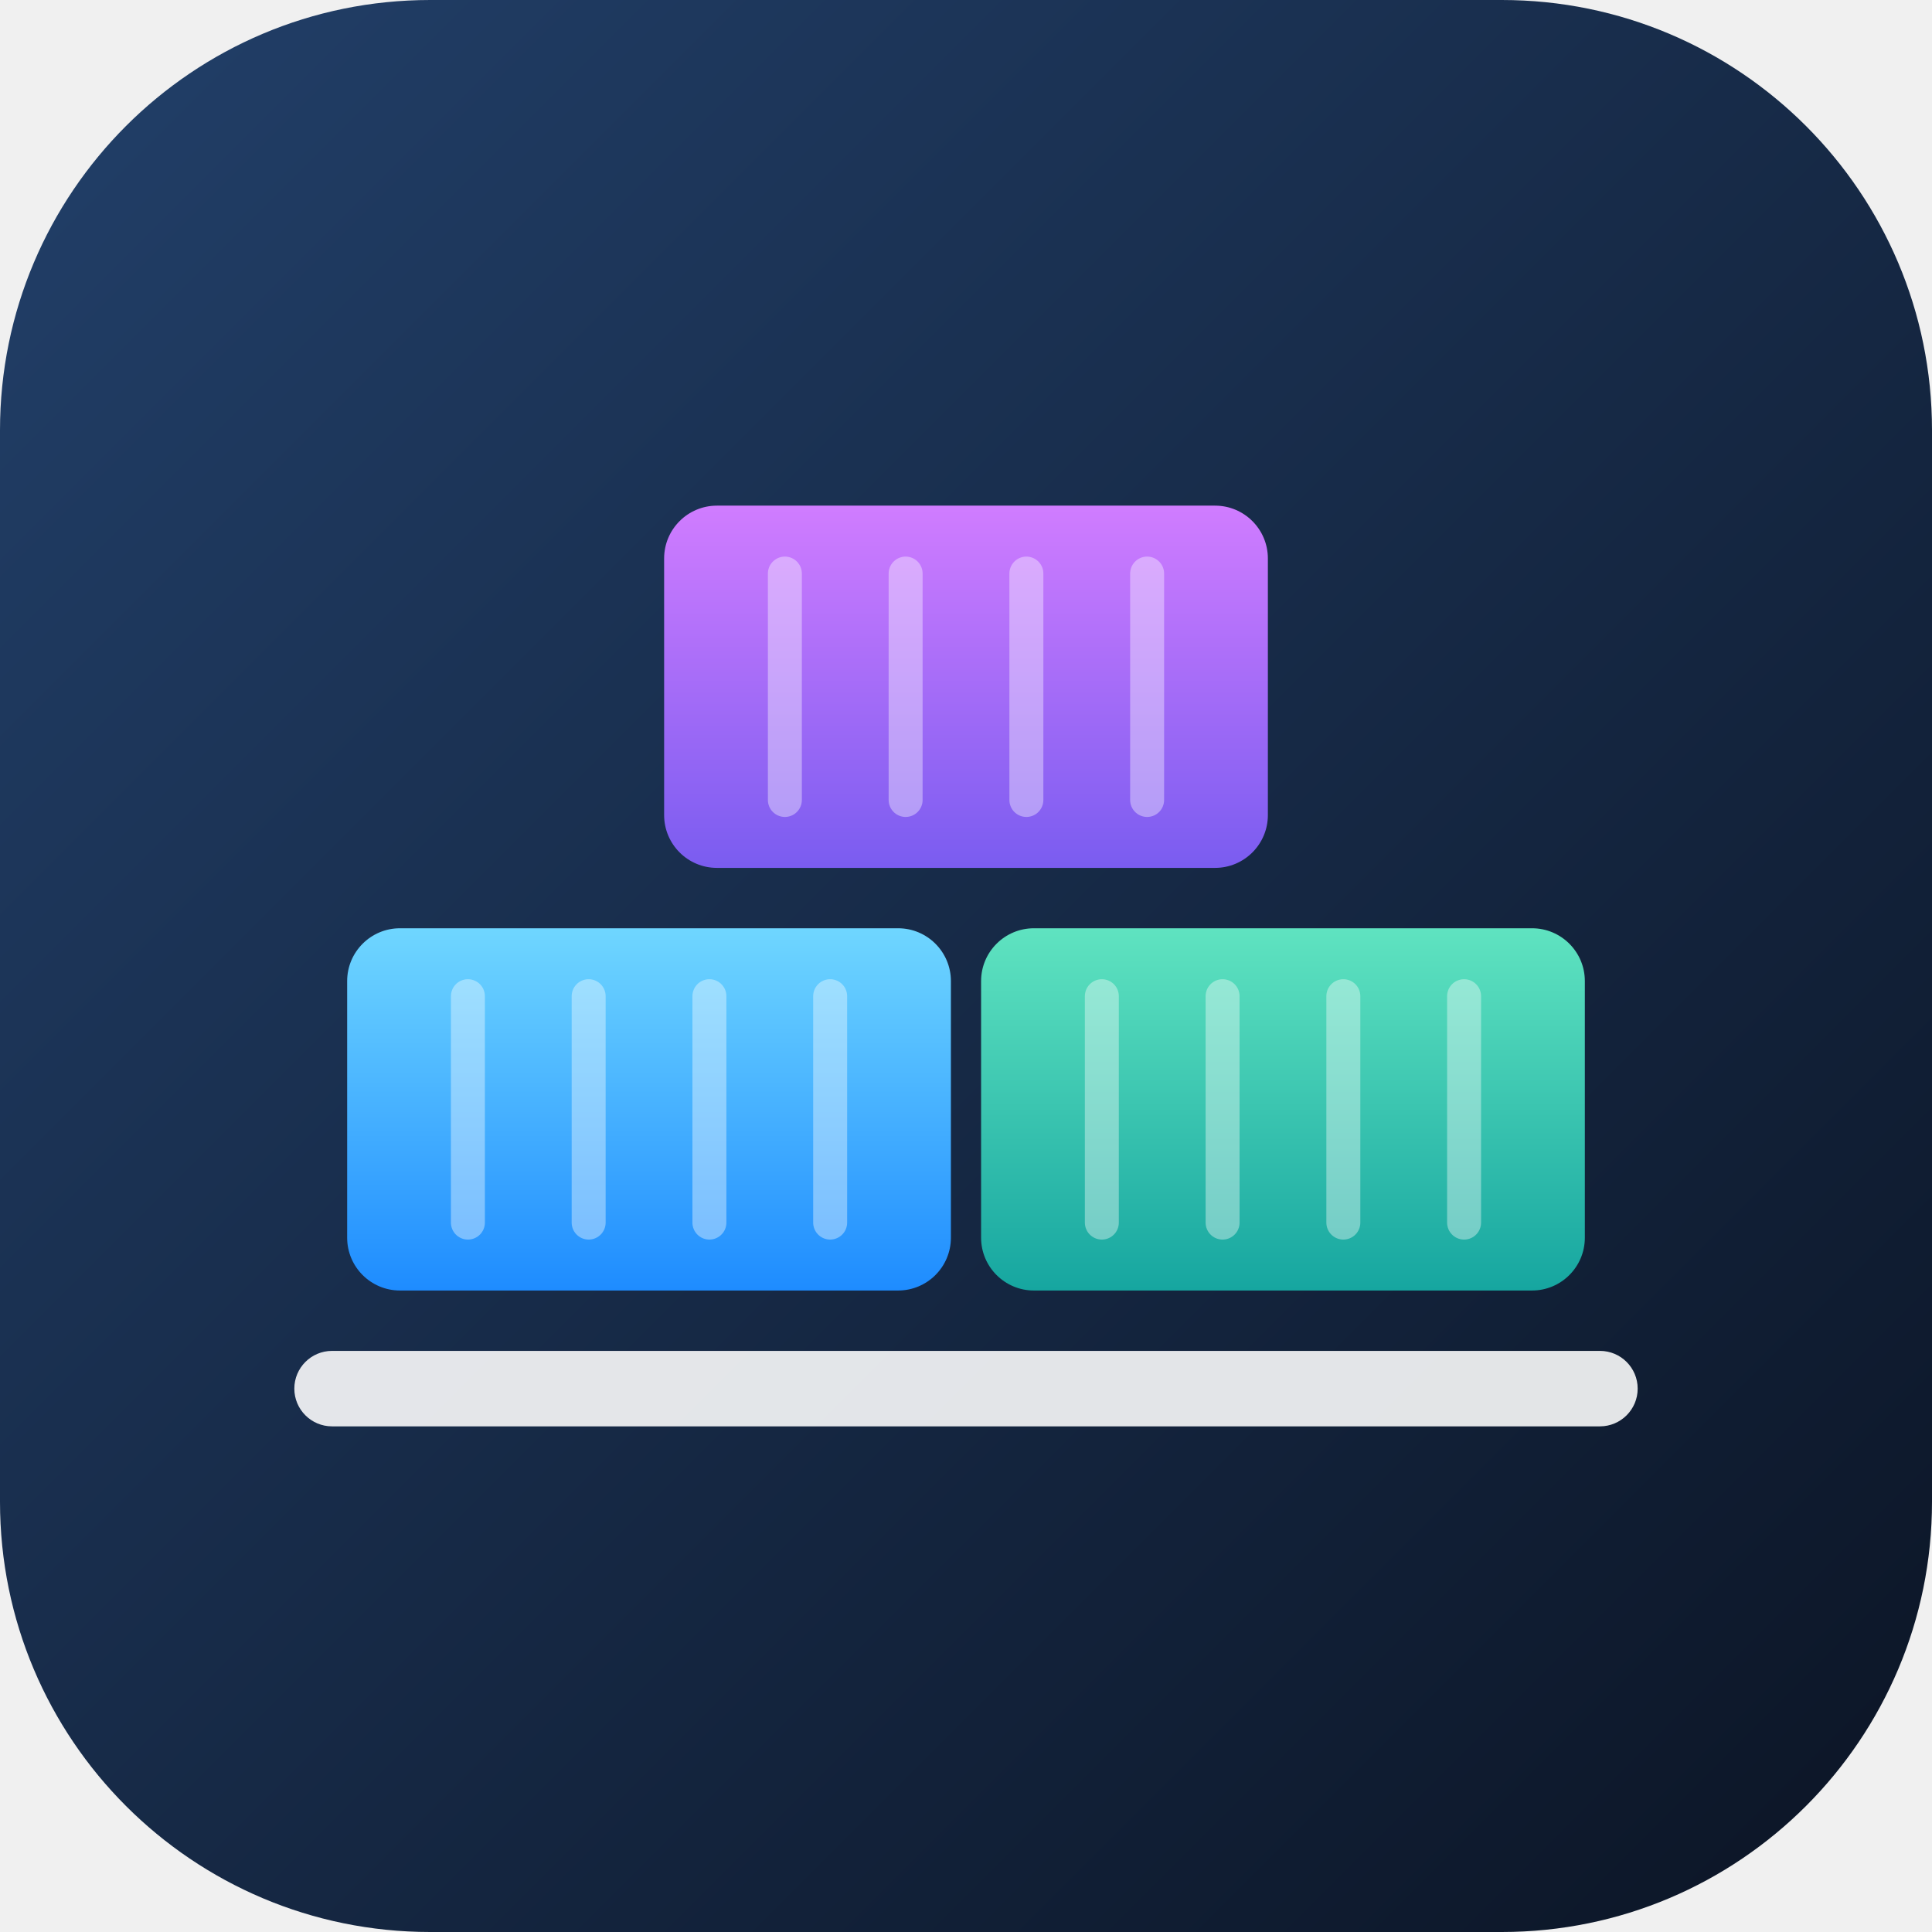
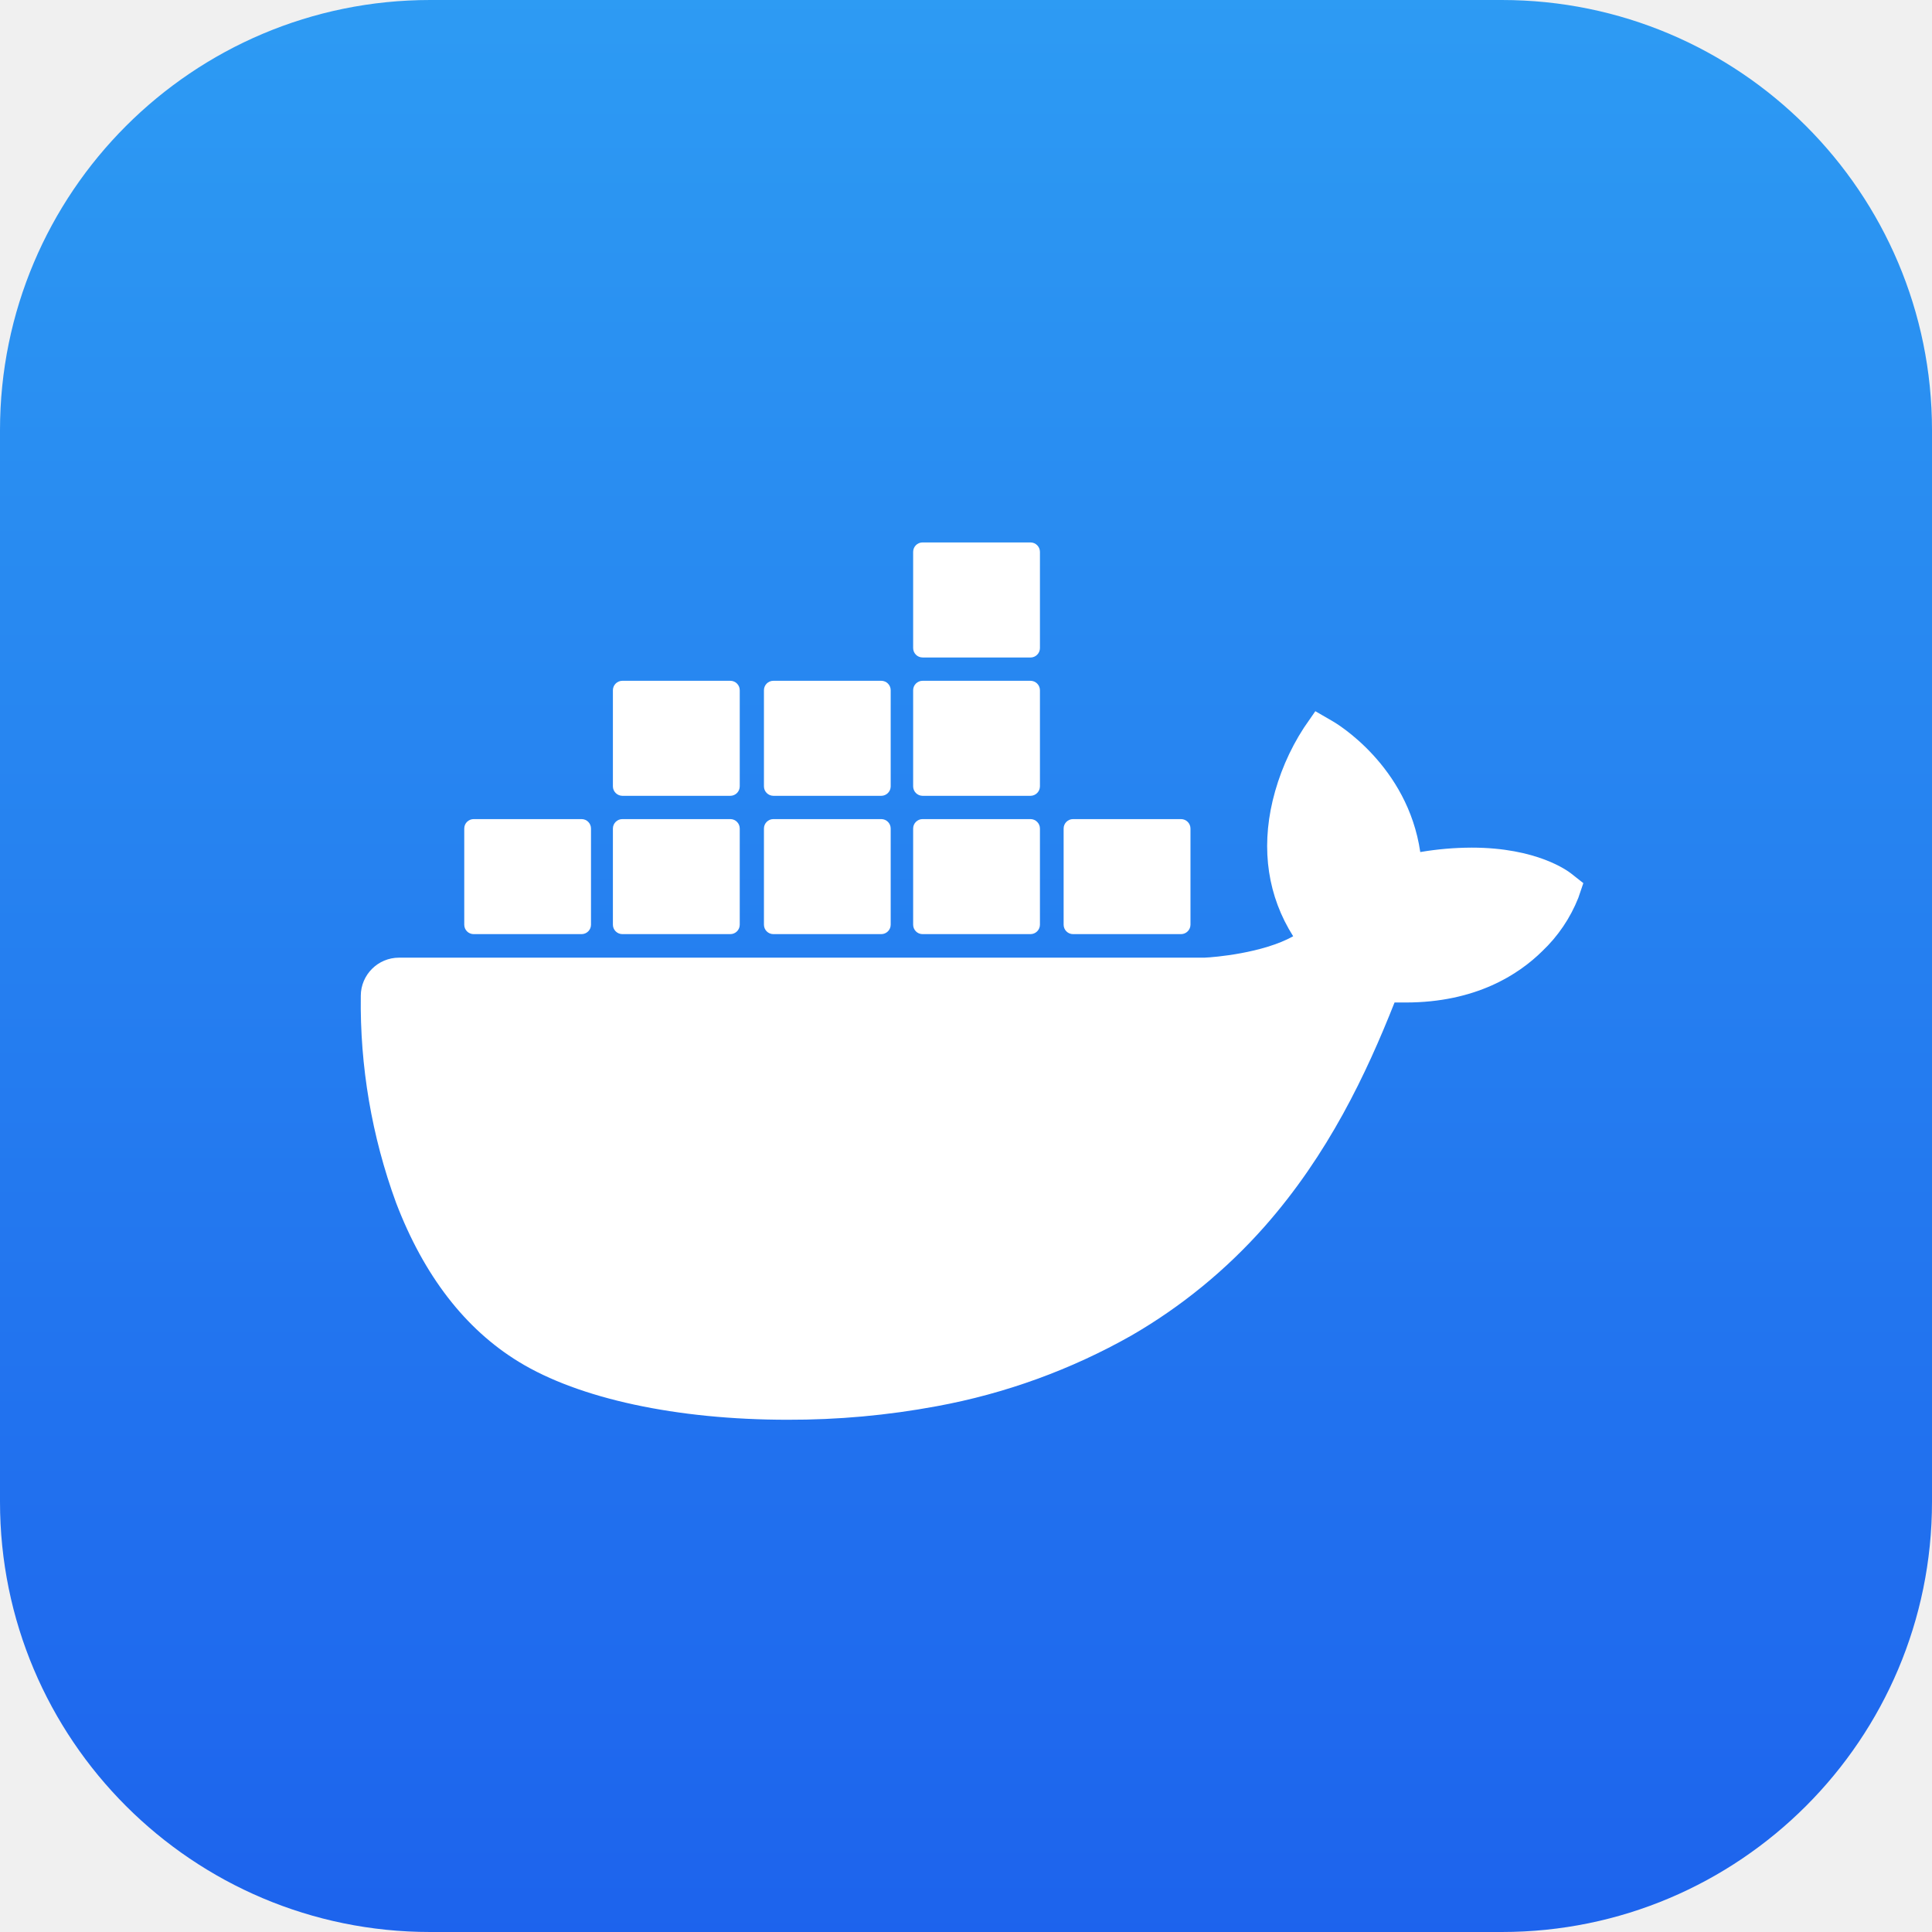
<svg xmlns="http://www.w3.org/2000/svg" viewBox="0 0 512 512">
  <defs>
-     <linearGradient id="bg" x1="0" y1="0" x2="1" y2="1">
-       <stop offset="0" stop-color="#22406a" />
-       <stop offset="1" stop-color="#0b1424" />
-     </linearGradient>
-     <linearGradient id="top" x1="0" y1="0" x2="0" y2="1">
-       <stop offset="0" stop-color="#d07cff" />
-       <stop offset="1" stop-color="#7a5cf0" />
-     </linearGradient>
-     <linearGradient id="left" x1="0" y1="0" x2="0" y2="1">
-       <stop offset="0" stop-color="#6fd6ff" />
-       <stop offset="1" stop-color="#1e8cff" />
-     </linearGradient>
-     <linearGradient id="right" x1="0" y1="0" x2="0" y2="1">
-       <stop offset="0" stop-color="#5fe3c0" />
-       <stop offset="1" stop-color="#16a6a0" />
+     <linearGradient id="bg" x1="0" y1="0" x2="0" y2="1">
+       <stop offset="0" stop-color="#2d9bf3" />
+       <stop offset="1" stop-color="#1d63ed" />
    </linearGradient>
  </defs>
  <rect width="512" height="512" rx="114" fill="url(#bg)" />
-   <g stroke="#ffffff" stroke-opacity="0.38" stroke-width="9" stroke-linecap="round">
-     <rect x="176" y="134" width="160" height="96" rx="14" fill="url(#top)" stroke="none" />
-     <path d="M208 152v60M240 152v60M272 152v60M304 152v60" />
-     <rect x="92" y="246" width="160" height="96" rx="14" fill="url(#left)" stroke="none" />
-     <path d="M124 264v60M156 264v60M188 264v60M220 264v60" />
-     <rect x="260" y="246" width="160" height="96" rx="14" fill="url(#right)" stroke="none" />
-     <path d="M292 264v60M324 264v60M356 264v60M388 264v60" />
-   </g>
-   <rect x="78" y="358" width="356" height="20" rx="10" fill="#ffffff" fill-opacity="0.88" />
+   <path transform="translate(95.6 98) scale(13.5)" fill="#ffffff" d="M13.983 11.078h2.119a.186.186 0 00.186-.185V9.006a.186.186 0 00-.186-.186h-2.119a.185.185 0 00-.185.185v1.888c0 .102.083.185.185.185m-2.954-5.43h2.118a.186.186 0 00.186-.186V3.574a.186.186 0 00-.186-.185h-2.118a.185.185 0 00-.185.185v1.888c0 .102.082.185.185.185m0 2.716h2.118a.187.187 0 00.186-.186V6.29a.186.186 0 00-.186-.185h-2.118a.185.185 0 00-.185.185v1.887c0 .102.082.185.185.186m-2.93 0h2.12a.186.186 0 00.184-.186V6.29a.185.185 0 00-.185-.185H8.1a.185.185 0 00-.185.185v1.887c0 .102.083.185.185.186m-2.964 0h2.119a.186.186 0 00.185-.186V6.29a.185.185 0 00-.185-.185H5.136a.186.186 0 00-.186.185v1.887c0 .102.084.185.186.186m5.893 2.715h2.118a.186.186 0 00.186-.185V9.006a.186.186 0 00-.186-.186h-2.118a.185.185 0 00-.185.185v1.888c0 .102.082.185.185.185m-2.93 0h2.12a.185.185 0 00.184-.185V9.006a.185.185 0 00-.184-.186h-2.12a.185.185 0 00-.184.185v1.888c0 .102.083.185.185.185m-2.964 0h2.119a.185.185 0 00.185-.185V9.006a.185.185 0 00-.184-.186h-2.12a.186.186 0 00-.186.186v1.887c0 .102.084.185.186.185m-2.92 0h2.12a.185.185 0 00.184-.185V9.006a.185.185 0 00-.184-.186h-2.12a.185.185 0 00-.184.185v1.888c0 .102.082.185.185.185M23.763 9.89c-.065-.051-.672-.51-1.954-.51-.338.001-.676.03-1.01.087-.248-1.7-1.653-2.53-1.716-2.566l-.344-.199-.226.327c-.284.438-.49.922-.612 1.43-.23.97-.09 1.882.403 2.661-.595.332-1.55.413-1.744.42H.751a.751.751 0 00-.75.748 11.376 11.376 0 00.692 4.062c.545 1.428 1.355 2.48 2.41 3.124 1.18.723 3.1 1.137 5.275 1.137.983.003 1.963-.086 2.93-.266a12.248 12.248 0 003.823-1.389c.98-.567 1.86-1.288 2.61-2.136 1.252-1.418 1.998-2.997 2.553-4.4h.221c1.372 0 2.215-.549 2.68-1.009.309-.293.55-.65.707-1.046l.098-.288Z" />
</svg>
